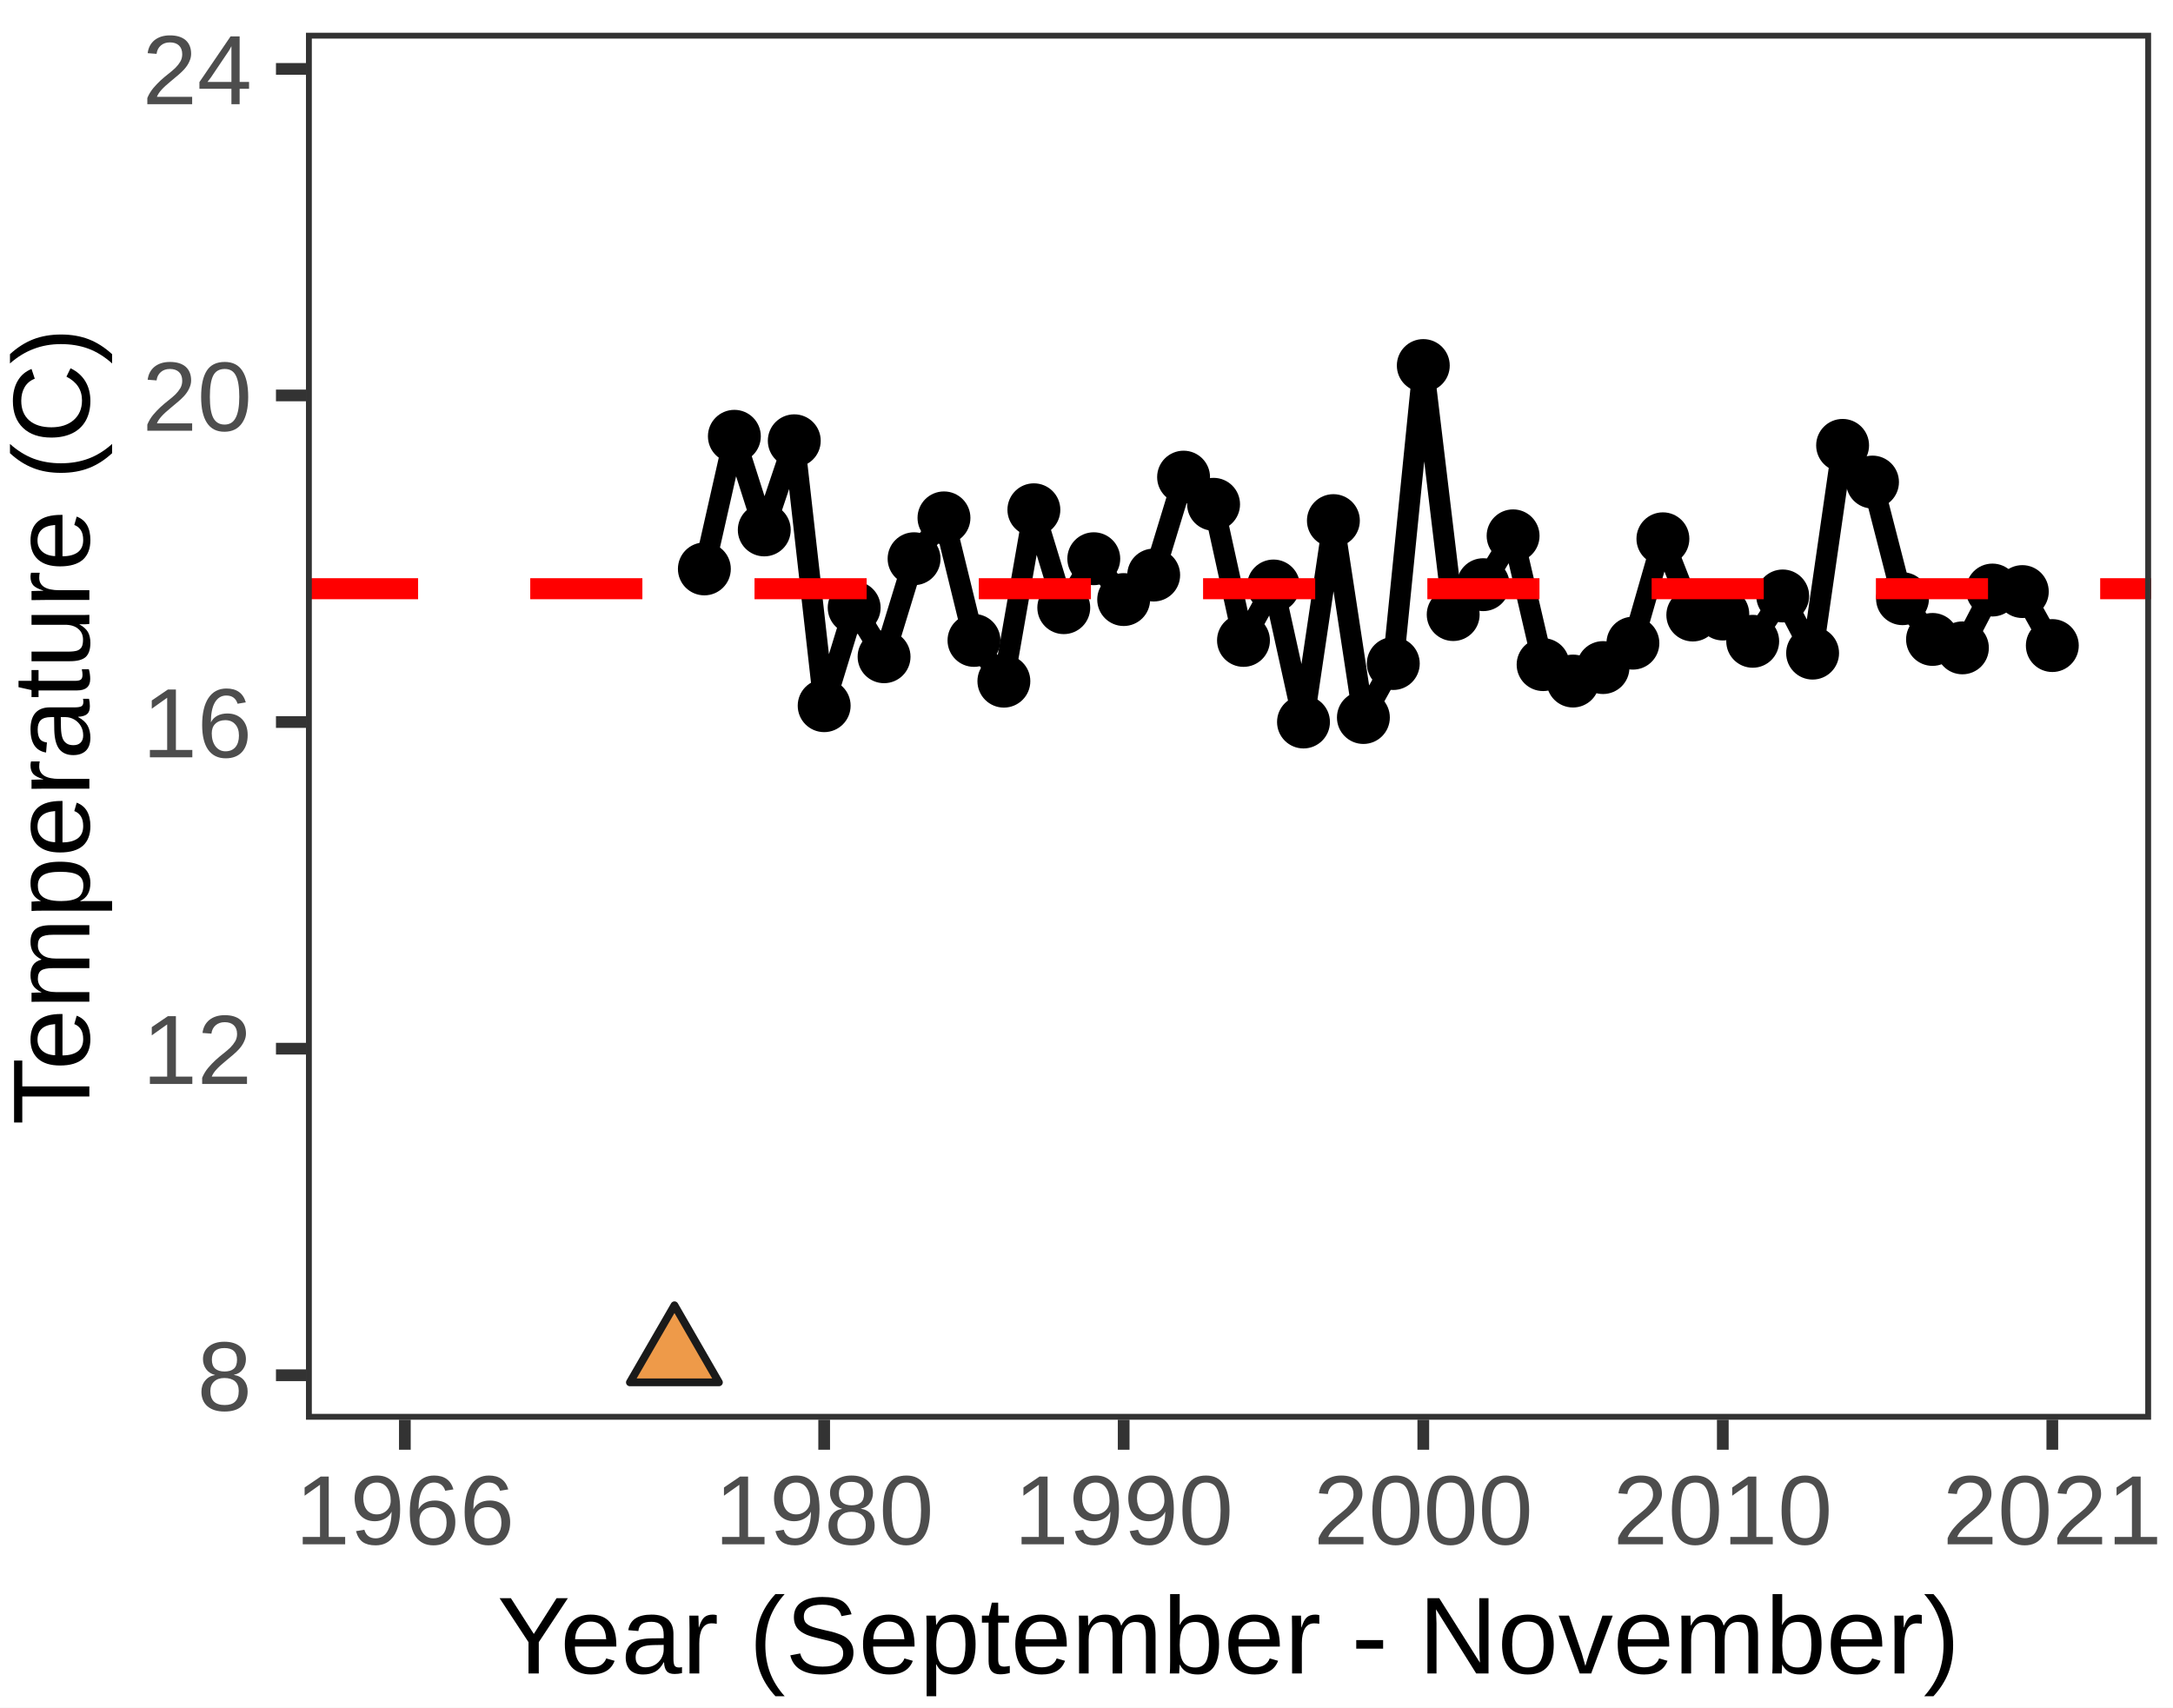
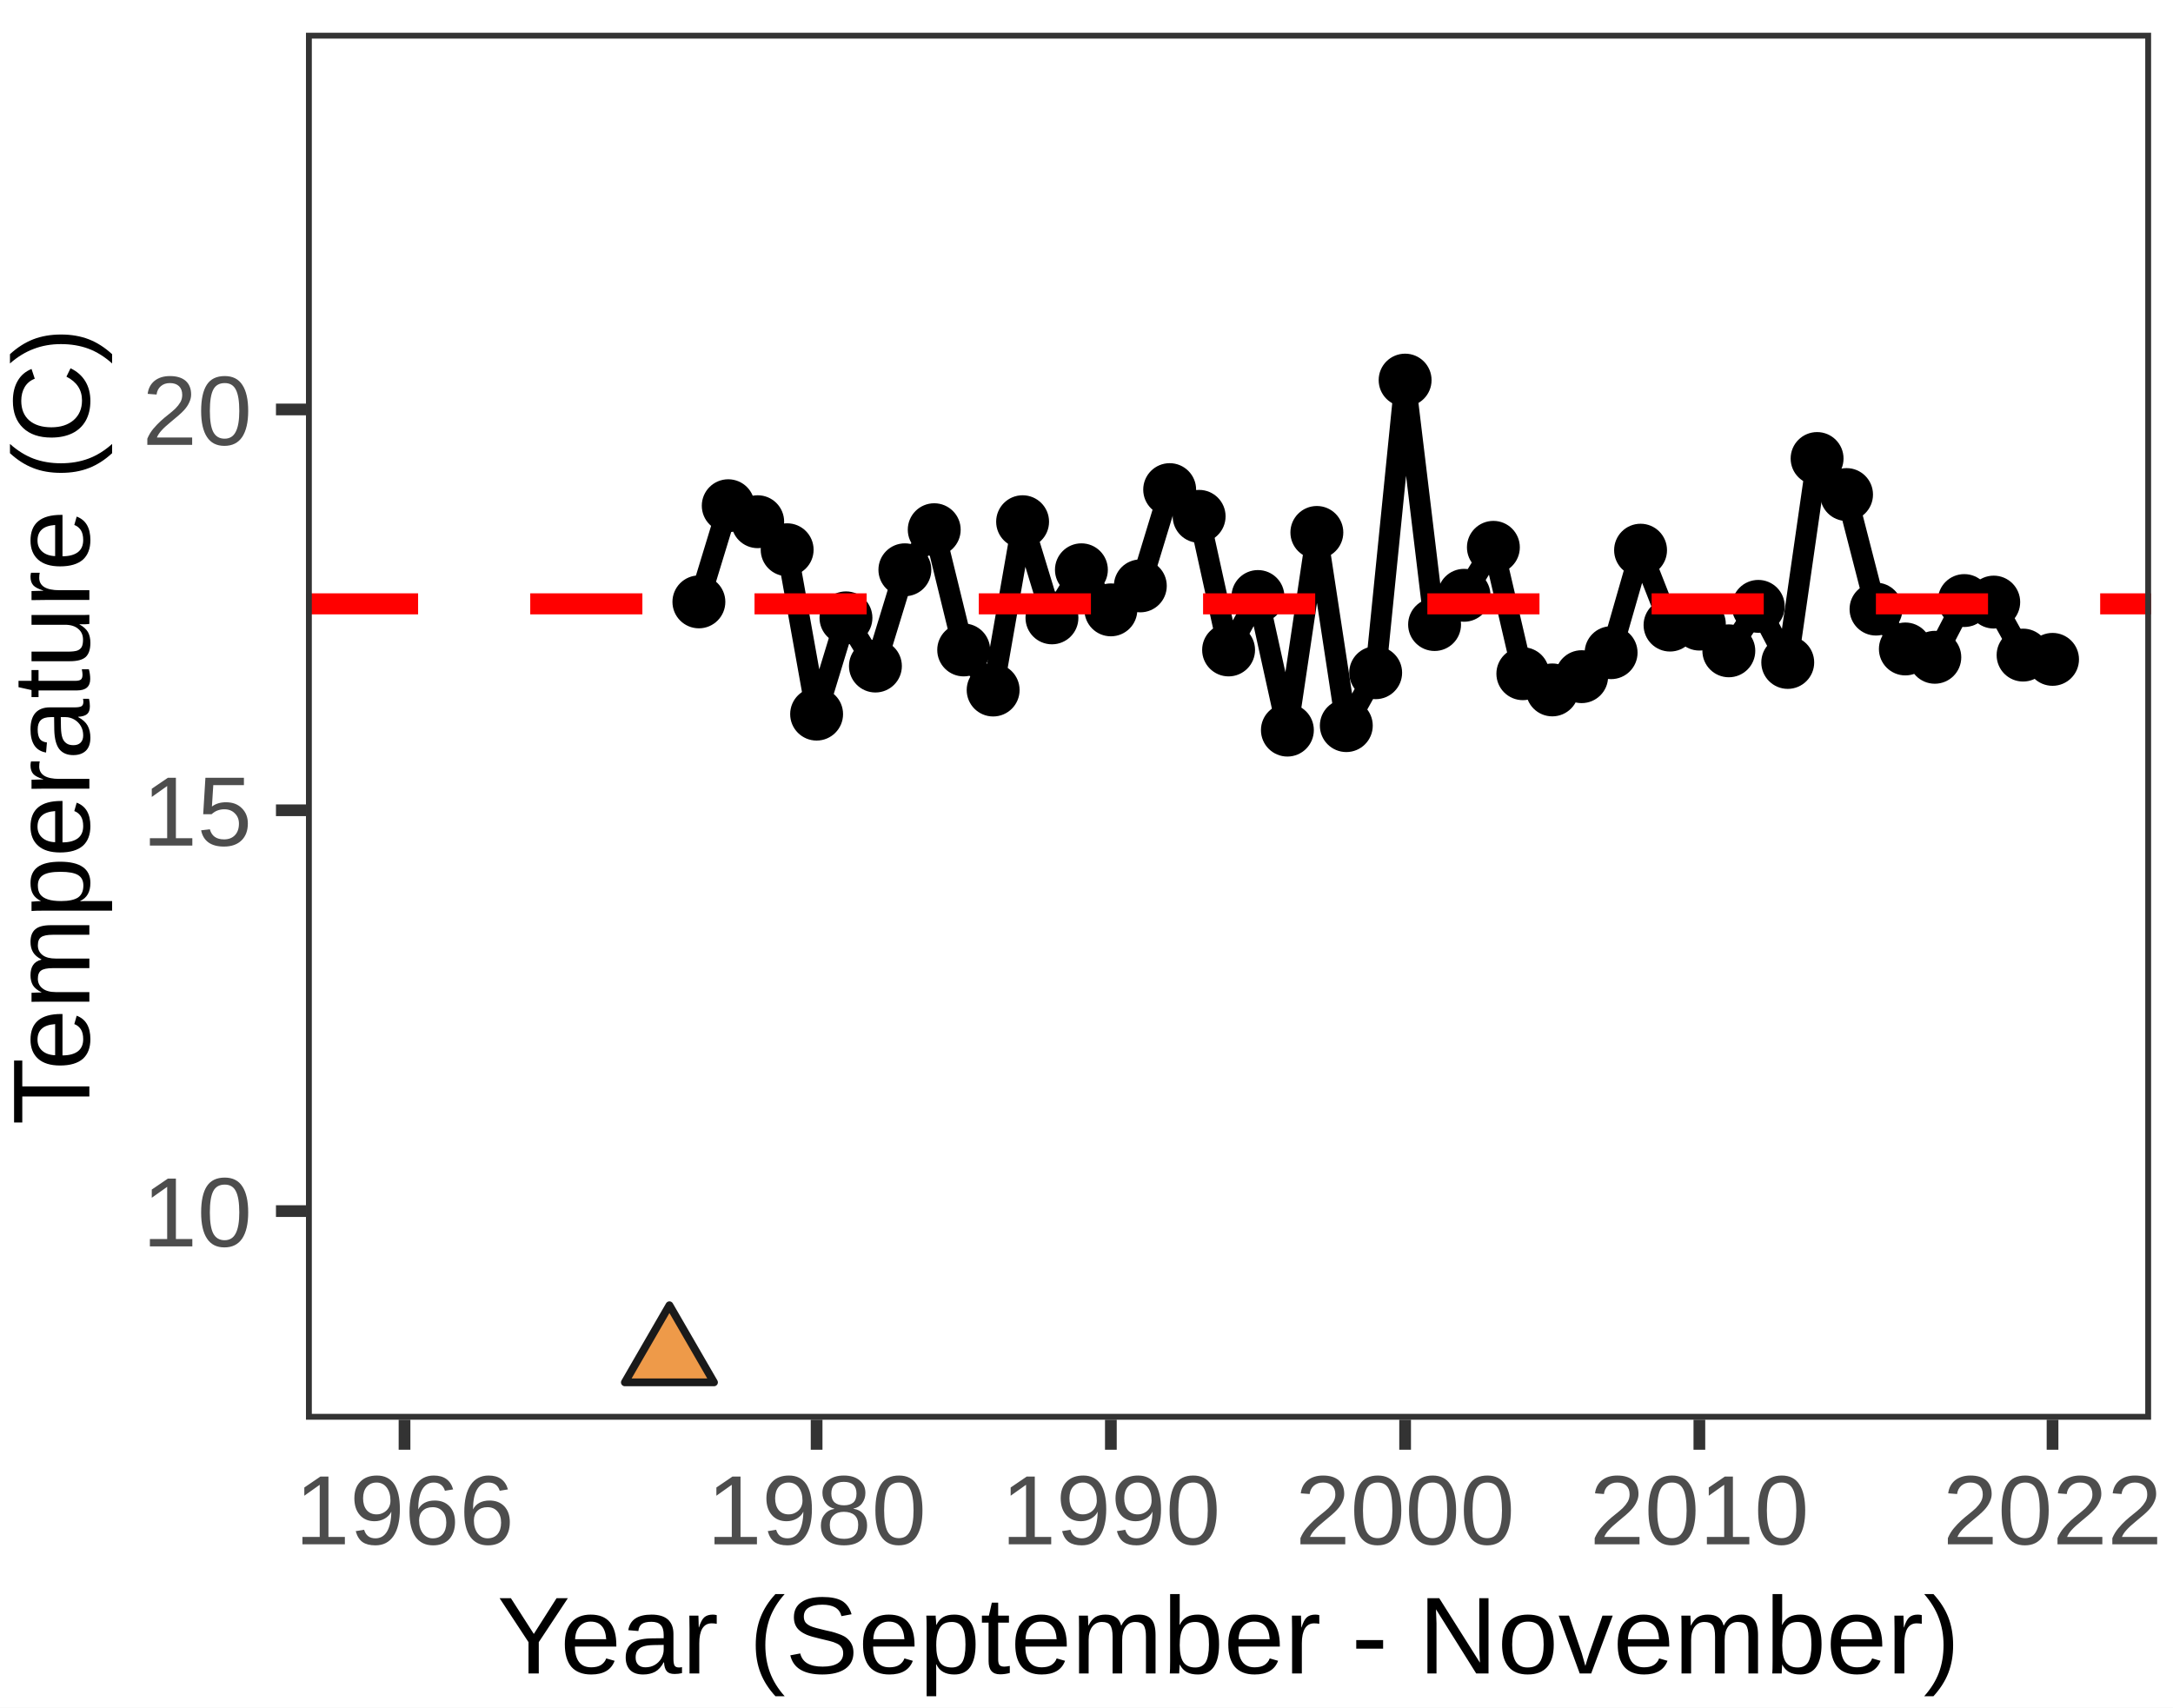
<svg xmlns="http://www.w3.org/2000/svg" class="svglite" width="198.43pt" height="155.91pt" viewBox="0 0 198.43 155.91">
  <defs>
    <style type="text/css">
    .svglite line, .svglite polyline, .svglite polygon, .svglite path, .svglite rect, .svglite circle {
      fill: none;
      stroke: #000000;
      stroke-linecap: round;
      stroke-linejoin: round;
      stroke-miterlimit: 10.00;
    }
    .svglite text {
      white-space: pre;
    }
  </style>
  </defs>
  <rect width="100%" height="100%" style="stroke: none; fill: #FFFFFF;" />
  <defs>
    <clipPath id="cpMC4wMHwxOTguNDN8MC4wMHwxNTUuOTE=">
      <rect x="0.00" y="0.00" width="198.43" height="155.91" />
    </clipPath>
  </defs>
  <g clip-path="url(#cpMC4wMHwxOTguNDN8MC4wMHwxNTUuOTE=)">
    <rect x="0.00" y="0.00" width="198.43" height="155.91" style="stroke-width: 1.07; stroke: #FFFFFF; fill: #FFFFFF;" />
  </g>
  <defs>
    <clipPath id="cpMjcuOTR8MTk2LjQzfDIuOTl8MTI5LjY0">
      <rect x="27.94" y="2.99" width="168.49" height="126.65" />
    </clipPath>
  </defs>
  <g clip-path="url(#cpMjcuOTR8MTk2LjQzfDIuOTl8MTI5LjY0)">
    <rect x="27.94" y="2.99" width="168.49" height="126.65" style="stroke-width: 1.07; stroke: none; fill: #FFFFFF;" />
-     <polyline points="64.32,51.95 67.06,39.84 69.79,48.39 72.53,40.25 75.26,64.44 78.00,55.49 80.73,59.97 83.47,51.02 86.20,47.29 88.94,58.48 91.67,62.20 94.41,46.55 97.14,55.49 99.88,51.02 102.61,54.75 105.35,52.51 108.08,43.57 110.82,46.05 113.55,58.48 116.29,53.51 119.03,65.93 121.76,47.54 124.50,65.52 127.23,60.59 129.97,33.38 132.70,56.12 135.44,53.39 138.17,48.93 140.91,60.69 143.64,62.19 146.38,60.96 149.11,58.73 151.85,49.20 154.58,56.16 157.32,56.07 160.05,58.56 162.79,54.42 165.52,59.64 168.26,40.67 170.99,44.02 173.73,54.67 176.47,58.39 179.20,59.16 181.94,53.88 184.67,54.02 187.41,58.95 " style="stroke-width: 1.92; stroke-linecap: butt;" />
-     <circle cx="64.32" cy="51.95" r="2.06" style="stroke-width: 0.71; fill: #000000;" />
-     <circle cx="67.06" cy="39.84" r="2.06" style="stroke-width: 0.71; fill: #000000;" />
-     <circle cx="69.79" cy="48.39" r="2.06" style="stroke-width: 0.71; fill: #000000;" />
-     <circle cx="72.53" cy="40.25" r="2.06" style="stroke-width: 0.71; fill: #000000;" />
-     <circle cx="75.26" cy="64.44" r="2.06" style="stroke-width: 0.71; fill: #000000;" />
-     <circle cx="78.00" cy="55.49" r="2.06" style="stroke-width: 0.71; fill: #000000;" />
-     <circle cx="80.73" cy="59.97" r="2.06" style="stroke-width: 0.71; fill: #000000;" />
-     <circle cx="83.47" cy="51.02" r="2.06" style="stroke-width: 0.71; fill: #000000;" />
-     <circle cx="86.20" cy="47.29" r="2.06" style="stroke-width: 0.71; fill: #000000;" />
-     <circle cx="88.94" cy="58.48" r="2.06" style="stroke-width: 0.71; fill: #000000;" />
-     <circle cx="91.67" cy="62.20" r="2.06" style="stroke-width: 0.71; fill: #000000;" />
-     <circle cx="94.41" cy="46.55" r="2.06" style="stroke-width: 0.71; fill: #000000;" />
-     <circle cx="97.14" cy="55.49" r="2.06" style="stroke-width: 0.71; fill: #000000;" />
-     <circle cx="99.88" cy="51.02" r="2.06" style="stroke-width: 0.71; fill: #000000;" />
-     <circle cx="102.61" cy="54.75" r="2.06" style="stroke-width: 0.71; fill: #000000;" />
-     <circle cx="105.35" cy="52.51" r="2.06" style="stroke-width: 0.71; fill: #000000;" />
-     <circle cx="108.08" cy="43.57" r="2.06" style="stroke-width: 0.71; fill: #000000;" />
-     <circle cx="110.82" cy="46.05" r="2.06" style="stroke-width: 0.71; fill: #000000;" />
-     <circle cx="113.55" cy="58.48" r="2.06" style="stroke-width: 0.71; fill: #000000;" />
-     <circle cx="116.29" cy="53.51" r="2.06" style="stroke-width: 0.71; fill: #000000;" />
-     <circle cx="119.03" cy="65.93" r="2.06" style="stroke-width: 0.71; fill: #000000;" />
-     <circle cx="121.76" cy="47.54" r="2.06" style="stroke-width: 0.71; fill: #000000;" />
-     <circle cx="124.50" cy="65.52" r="2.06" style="stroke-width: 0.71; fill: #000000;" />
-     <circle cx="127.23" cy="60.59" r="2.06" style="stroke-width: 0.71; fill: #000000;" />
-     <circle cx="129.97" cy="33.38" r="2.06" style="stroke-width: 0.71; fill: #000000;" />
-     <circle cx="132.70" cy="56.12" r="2.06" style="stroke-width: 0.71; fill: #000000;" />
-     <circle cx="135.44" cy="53.39" r="2.06" style="stroke-width: 0.71; fill: #000000;" />
-     <circle cx="138.17" cy="48.93" r="2.06" style="stroke-width: 0.71; fill: #000000;" />
-     <circle cx="140.91" cy="60.69" r="2.06" style="stroke-width: 0.71; fill: #000000;" />
-     <circle cx="143.64" cy="62.19" r="2.06" style="stroke-width: 0.71; fill: #000000;" />
-     <circle cx="146.38" cy="60.96" r="2.06" style="stroke-width: 0.71; fill: #000000;" />
-     <circle cx="149.11" cy="58.73" r="2.06" style="stroke-width: 0.71; fill: #000000;" />
-     <circle cx="151.85" cy="49.20" r="2.06" style="stroke-width: 0.71; fill: #000000;" />
-     <circle cx="154.58" cy="56.16" r="2.06" style="stroke-width: 0.71; fill: #000000;" />
-     <circle cx="157.32" cy="56.07" r="2.06" style="stroke-width: 0.71; fill: #000000;" />
-     <circle cx="160.05" cy="58.56" r="2.06" style="stroke-width: 0.71; fill: #000000;" />
-     <circle cx="162.79" cy="54.42" r="2.06" style="stroke-width: 0.71; fill: #000000;" />
-     <circle cx="165.52" cy="59.64" r="2.06" style="stroke-width: 0.71; fill: #000000;" />
-     <circle cx="168.26" cy="40.67" r="2.06" style="stroke-width: 0.71; fill: #000000;" />
-     <circle cx="170.99" cy="44.02" r="2.06" style="stroke-width: 0.71; fill: #000000;" />
-     <circle cx="173.73" cy="54.67" r="2.06" style="stroke-width: 0.71; fill: #000000;" />
-     <circle cx="176.47" cy="58.39" r="2.06" style="stroke-width: 0.71; fill: #000000;" />
-     <circle cx="179.20" cy="59.16" r="2.06" style="stroke-width: 0.71; fill: #000000;" />
-     <circle cx="181.94" cy="53.88" r="2.06" style="stroke-width: 0.71; fill: #000000;" />
-     <circle cx="184.67" cy="54.02" r="2.06" style="stroke-width: 0.71; fill: #000000;" />
-     <circle cx="187.41" cy="58.95" r="2.06" style="stroke-width: 0.71; fill: #000000;" />
-     <polygon points="61.59,119.19 65.65,126.23 57.52,126.23 " style="stroke-width: 0.71; stroke: #1A1A1A; fill: #EE9A49;" />
-     <line x1="27.94" y1="53.76" x2="196.43" y2="53.76" style="stroke-width: 1.92; stroke: #FF0000; stroke-dasharray: 10.24,10.24; stroke-linecap: butt;" />
+     <polyline points="63.82,54.96 66.50,46.18 69.19,47.64 71.88,50.20 74.57,65.21 77.25,56.42 79.94,60.82 82.63,52.03 85.31,48.37 88.00,59.35 90.69,63.01 93.38,47.64 96.06,56.42 98.75,52.03 101.44,55.69 104.13,53.50 106.81,44.71 109.50,47.15 112.19,59.35 114.87,54.47 117.56,66.67 120.25,48.62 122.94,66.26 125.62,61.43 128.31,34.71 131.00,57.03 133.69,54.36 136.37,49.98 139.06,61.52 141.75,63.00 144.43,61.79 147.12,59.60 149.81,50.24 152.50,57.08 155.18,56.99 157.87,59.43 160.56,55.37 163.25,60.49 165.93,41.87 168.62,45.16 171.31,55.62 173.99,59.26 176.68,60.02 179.37,54.84 182.06,54.98 184.74,59.82 187.43,60.21 " style="stroke-width: 1.92; stroke-linecap: butt;" />
+     <circle cx="63.82" cy="54.96" r="2.06" style="stroke-width: 0.71; fill: #000000;" />
+     <circle cx="66.50" cy="46.18" r="2.06" style="stroke-width: 0.71; fill: #000000;" />
+     <circle cx="69.19" cy="47.64" r="2.06" style="stroke-width: 0.71; fill: #000000;" />
+     <circle cx="71.88" cy="50.20" r="2.06" style="stroke-width: 0.71; fill: #000000;" />
+     <circle cx="74.57" cy="65.21" r="2.06" style="stroke-width: 0.71; fill: #000000;" />
+     <circle cx="77.25" cy="56.42" r="2.06" style="stroke-width: 0.71; fill: #000000;" />
+     <circle cx="79.94" cy="60.82" r="2.06" style="stroke-width: 0.71; fill: #000000;" />
+     <circle cx="82.63" cy="52.03" r="2.06" style="stroke-width: 0.71; fill: #000000;" />
+     <circle cx="85.31" cy="48.37" r="2.06" style="stroke-width: 0.71; fill: #000000;" />
+     <circle cx="88.00" cy="59.35" r="2.06" style="stroke-width: 0.71; fill: #000000;" />
+     <circle cx="90.69" cy="63.01" r="2.06" style="stroke-width: 0.71; fill: #000000;" />
+     <circle cx="93.38" cy="47.64" r="2.06" style="stroke-width: 0.71; fill: #000000;" />
+     <circle cx="96.06" cy="56.42" r="2.06" style="stroke-width: 0.71; fill: #000000;" />
+     <circle cx="98.75" cy="52.03" r="2.06" style="stroke-width: 0.71; fill: #000000;" />
+     <circle cx="101.44" cy="55.69" r="2.06" style="stroke-width: 0.71; fill: #000000;" />
+     <circle cx="104.13" cy="53.50" r="2.06" style="stroke-width: 0.71; fill: #000000;" />
+     <circle cx="106.81" cy="44.71" r="2.06" style="stroke-width: 0.71; fill: #000000;" />
+     <circle cx="109.50" cy="47.15" r="2.06" style="stroke-width: 0.71; fill: #000000;" />
+     <circle cx="112.19" cy="59.35" r="2.06" style="stroke-width: 0.71; fill: #000000;" />
+     <circle cx="114.87" cy="54.47" r="2.06" style="stroke-width: 0.71; fill: #000000;" />
+     <circle cx="117.56" cy="66.67" r="2.06" style="stroke-width: 0.71; fill: #000000;" />
+     <circle cx="120.25" cy="48.62" r="2.06" style="stroke-width: 0.71; fill: #000000;" />
+     <circle cx="122.94" cy="66.26" r="2.06" style="stroke-width: 0.71; fill: #000000;" />
+     <circle cx="125.62" cy="61.43" r="2.06" style="stroke-width: 0.71; fill: #000000;" />
+     <circle cx="128.31" cy="34.71" r="2.06" style="stroke-width: 0.71; fill: #000000;" />
+     <circle cx="131.00" cy="57.03" r="2.06" style="stroke-width: 0.71; fill: #000000;" />
+     <circle cx="133.69" cy="54.36" r="2.06" style="stroke-width: 0.71; fill: #000000;" />
+     <circle cx="136.37" cy="49.98" r="2.06" style="stroke-width: 0.71; fill: #000000;" />
+     <circle cx="139.06" cy="61.52" r="2.06" style="stroke-width: 0.71; fill: #000000;" />
+     <circle cx="141.75" cy="63.00" r="2.06" style="stroke-width: 0.71; fill: #000000;" />
+     <circle cx="144.43" cy="61.79" r="2.06" style="stroke-width: 0.71; fill: #000000;" />
+     <circle cx="147.12" cy="59.60" r="2.06" style="stroke-width: 0.71; fill: #000000;" />
+     <circle cx="149.81" cy="50.24" r="2.06" style="stroke-width: 0.71; fill: #000000;" />
+     <circle cx="152.50" cy="57.08" r="2.06" style="stroke-width: 0.71; fill: #000000;" />
+     <circle cx="155.18" cy="56.99" r="2.06" style="stroke-width: 0.71; fill: #000000;" />
+     <circle cx="157.87" cy="59.43" r="2.06" style="stroke-width: 0.71; fill: #000000;" />
+     <circle cx="160.56" cy="55.37" r="2.06" style="stroke-width: 0.71; fill: #000000;" />
+     <circle cx="163.25" cy="60.49" r="2.06" style="stroke-width: 0.71; fill: #000000;" />
+     <circle cx="165.93" cy="41.87" r="2.06" style="stroke-width: 0.71; fill: #000000;" />
+     <circle cx="168.62" cy="45.16" r="2.06" style="stroke-width: 0.71; fill: #000000;" />
+     <circle cx="171.31" cy="55.62" r="2.06" style="stroke-width: 0.71; fill: #000000;" />
+     <circle cx="173.99" cy="59.26" r="2.06" style="stroke-width: 0.71; fill: #000000;" />
+     <circle cx="176.68" cy="60.02" r="2.06" style="stroke-width: 0.71; fill: #000000;" />
+     <circle cx="179.37" cy="54.84" r="2.06" style="stroke-width: 0.71; fill: #000000;" />
+     <circle cx="182.06" cy="54.98" r="2.06" style="stroke-width: 0.71; fill: #000000;" />
+     <circle cx="184.74" cy="59.82" r="2.06" style="stroke-width: 0.71; fill: #000000;" />
+     <circle cx="187.43" cy="60.21" r="2.06" style="stroke-width: 0.71; fill: #000000;" />
+     <polygon points="61.13,119.19 65.20,126.23 57.06,126.23 " style="stroke-width: 0.71; stroke: #1A1A1A; fill: #EE9A49;" />
+     <line x1="27.94" y1="55.14" x2="196.43" y2="55.14" style="stroke-width: 1.92; stroke: #FF0000; stroke-dasharray: 10.24,10.24; stroke-linecap: butt;" />
    <rect x="27.94" y="2.99" width="168.49" height="126.65" style="stroke-width: 1.07; stroke: #333333;" />
  </g>
  <g clip-path="url(#cpMC4wMHwxOTguNDN8MC4wMHwxNTUuOTE=)">
-     <text x="23.01" y="128.80" text-anchor="end" style="font-size: 9.00px;fill: #4D4D4D; font-family: &quot;Arial&quot;;" textLength="5.00px" lengthAdjust="spacingAndGlyphs">8</text>
-     <text x="23.01" y="98.98" text-anchor="end" style="font-size: 9.00px;fill: #4D4D4D; font-family: &quot;Arial&quot;;" textLength="10.01px" lengthAdjust="spacingAndGlyphs">12</text>
-     <text x="23.01" y="69.15" text-anchor="end" style="font-size: 9.00px;fill: #4D4D4D; font-family: &quot;Arial&quot;;" textLength="10.01px" lengthAdjust="spacingAndGlyphs">16</text>
-     <text x="23.01" y="39.33" text-anchor="end" style="font-size: 9.00px;fill: #4D4D4D; font-family: &quot;Arial&quot;;" textLength="10.01px" lengthAdjust="spacingAndGlyphs">20</text>
-     <text x="23.01" y="9.51" text-anchor="end" style="font-size: 9.00px;fill: #4D4D4D; font-family: &quot;Arial&quot;;" textLength="10.01px" lengthAdjust="spacingAndGlyphs">24</text>
-     <polyline points="25.20,125.58 27.94,125.58 " style="stroke-width: 1.07; stroke: #333333; stroke-linecap: butt;" />
-     <polyline points="25.20,95.76 27.94,95.76 " style="stroke-width: 1.07; stroke: #333333; stroke-linecap: butt;" />
-     <polyline points="25.20,65.93 27.94,65.93 " style="stroke-width: 1.07; stroke: #333333; stroke-linecap: butt;" />
-     <polyline points="25.20,36.11 27.94,36.11 " style="stroke-width: 1.07; stroke: #333333; stroke-linecap: butt;" />
-     <polyline points="25.20,6.29 27.94,6.29 " style="stroke-width: 1.07; stroke: #333333; stroke-linecap: butt;" />
-     <polyline points="36.97,132.38 36.97,129.64 " style="stroke-width: 1.07; stroke: #333333; stroke-linecap: butt;" />
-     <polyline points="75.26,132.38 75.26,129.64 " style="stroke-width: 1.07; stroke: #333333; stroke-linecap: butt;" />
-     <polyline points="102.61,132.38 102.61,129.64 " style="stroke-width: 1.07; stroke: #333333; stroke-linecap: butt;" />
-     <polyline points="129.97,132.38 129.97,129.64 " style="stroke-width: 1.07; stroke: #333333; stroke-linecap: butt;" />
-     <polyline points="157.32,132.38 157.32,129.64 " style="stroke-width: 1.07; stroke: #333333; stroke-linecap: butt;" />
-     <polyline points="187.41,132.38 187.41,129.64 " style="stroke-width: 1.07; stroke: #333333; stroke-linecap: butt;" />
-     <text x="36.97" y="141.02" text-anchor="middle" style="font-size: 9.00px;fill: #4D4D4D; font-family: &quot;Arial&quot;;" textLength="20.02px" lengthAdjust="spacingAndGlyphs">1966</text>
-     <text x="75.26" y="141.02" text-anchor="middle" style="font-size: 9.00px;fill: #4D4D4D; font-family: &quot;Arial&quot;;" textLength="20.02px" lengthAdjust="spacingAndGlyphs">1980</text>
-     <text x="102.61" y="141.02" text-anchor="middle" style="font-size: 9.00px;fill: #4D4D4D; font-family: &quot;Arial&quot;;" textLength="20.02px" lengthAdjust="spacingAndGlyphs">1990</text>
-     <text x="129.97" y="141.02" text-anchor="middle" style="font-size: 9.00px;fill: #4D4D4D; font-family: &quot;Arial&quot;;" textLength="20.02px" lengthAdjust="spacingAndGlyphs">2000</text>
-     <text x="157.32" y="141.02" text-anchor="middle" style="font-size: 9.00px;fill: #4D4D4D; font-family: &quot;Arial&quot;;" textLength="20.02px" lengthAdjust="spacingAndGlyphs">2010</text>
-     <text x="187.41" y="141.02" text-anchor="middle" style="font-size: 9.00px;fill: #4D4D4D; font-family: &quot;Arial&quot;;" textLength="20.02px" lengthAdjust="spacingAndGlyphs">2021</text>
+     <text x="23.01" y="113.81" text-anchor="end" style="font-size: 9.00px;fill: #4D4D4D; font-family: &quot;Arial&quot;;" textLength="10.01px" lengthAdjust="spacingAndGlyphs">10</text>
+     <text x="23.01" y="77.21" text-anchor="end" style="font-size: 9.00px;fill: #4D4D4D; font-family: &quot;Arial&quot;;" textLength="10.01px" lengthAdjust="spacingAndGlyphs">15</text>
+     <text x="23.01" y="40.62" text-anchor="end" style="font-size: 9.00px;fill: #4D4D4D; font-family: &quot;Arial&quot;;" textLength="10.01px" lengthAdjust="spacingAndGlyphs">20</text>
+     <polyline points="25.20,110.59 27.94,110.59 " style="stroke-width: 1.07; stroke: #333333; stroke-linecap: butt;" />
+     <polyline points="25.20,73.99 27.94,73.99 " style="stroke-width: 1.07; stroke: #333333; stroke-linecap: butt;" />
+     <polyline points="25.20,37.39 27.94,37.39 " style="stroke-width: 1.07; stroke: #333333; stroke-linecap: butt;" />
+     <polyline points="36.94,132.38 36.94,129.64 " style="stroke-width: 1.07; stroke: #333333; stroke-linecap: butt;" />
+     <polyline points="74.57,132.38 74.57,129.64 " style="stroke-width: 1.07; stroke: #333333; stroke-linecap: butt;" />
+     <polyline points="101.44,132.38 101.44,129.64 " style="stroke-width: 1.07; stroke: #333333; stroke-linecap: butt;" />
+     <polyline points="128.31,132.38 128.31,129.64 " style="stroke-width: 1.07; stroke: #333333; stroke-linecap: butt;" />
+     <polyline points="155.18,132.38 155.18,129.64 " style="stroke-width: 1.07; stroke: #333333; stroke-linecap: butt;" />
+     <polyline points="187.43,132.38 187.43,129.64 " style="stroke-width: 1.07; stroke: #333333; stroke-linecap: butt;" />
+     <text x="36.94" y="141.02" text-anchor="middle" style="font-size: 9.00px;fill: #4D4D4D; font-family: &quot;Arial&quot;;" textLength="20.02px" lengthAdjust="spacingAndGlyphs">1966</text>
+     <text x="74.57" y="141.02" text-anchor="middle" style="font-size: 9.00px;fill: #4D4D4D; font-family: &quot;Arial&quot;;" textLength="20.02px" lengthAdjust="spacingAndGlyphs">1980</text>
+     <text x="101.44" y="141.02" text-anchor="middle" style="font-size: 9.00px;fill: #4D4D4D; font-family: &quot;Arial&quot;;" textLength="20.02px" lengthAdjust="spacingAndGlyphs">1990</text>
+     <text x="128.31" y="141.02" text-anchor="middle" style="font-size: 9.00px;fill: #4D4D4D; font-family: &quot;Arial&quot;;" textLength="20.02px" lengthAdjust="spacingAndGlyphs">2000</text>
+     <text x="155.18" y="141.02" text-anchor="middle" style="font-size: 9.00px;fill: #4D4D4D; font-family: &quot;Arial&quot;;" textLength="20.02px" lengthAdjust="spacingAndGlyphs">2010</text>
+     <text x="187.43" y="141.02" text-anchor="middle" style="font-size: 9.00px;fill: #4D4D4D; font-family: &quot;Arial&quot;;" textLength="20.02px" lengthAdjust="spacingAndGlyphs">2022</text>
    <text x="112.19" y="152.81" text-anchor="middle" style="font-size: 10.00px; font-family: &quot;Arial&quot;;" textLength="133.65px" lengthAdjust="spacingAndGlyphs">Year (September - November)</text>
    <text transform="translate(8.16,66.32) rotate(-90)" text-anchor="middle" style="font-size: 10.00px; font-family: &quot;Arial&quot;;" textLength="72.84px" lengthAdjust="spacingAndGlyphs">Temperature (C)</text>
  </g>
</svg>
